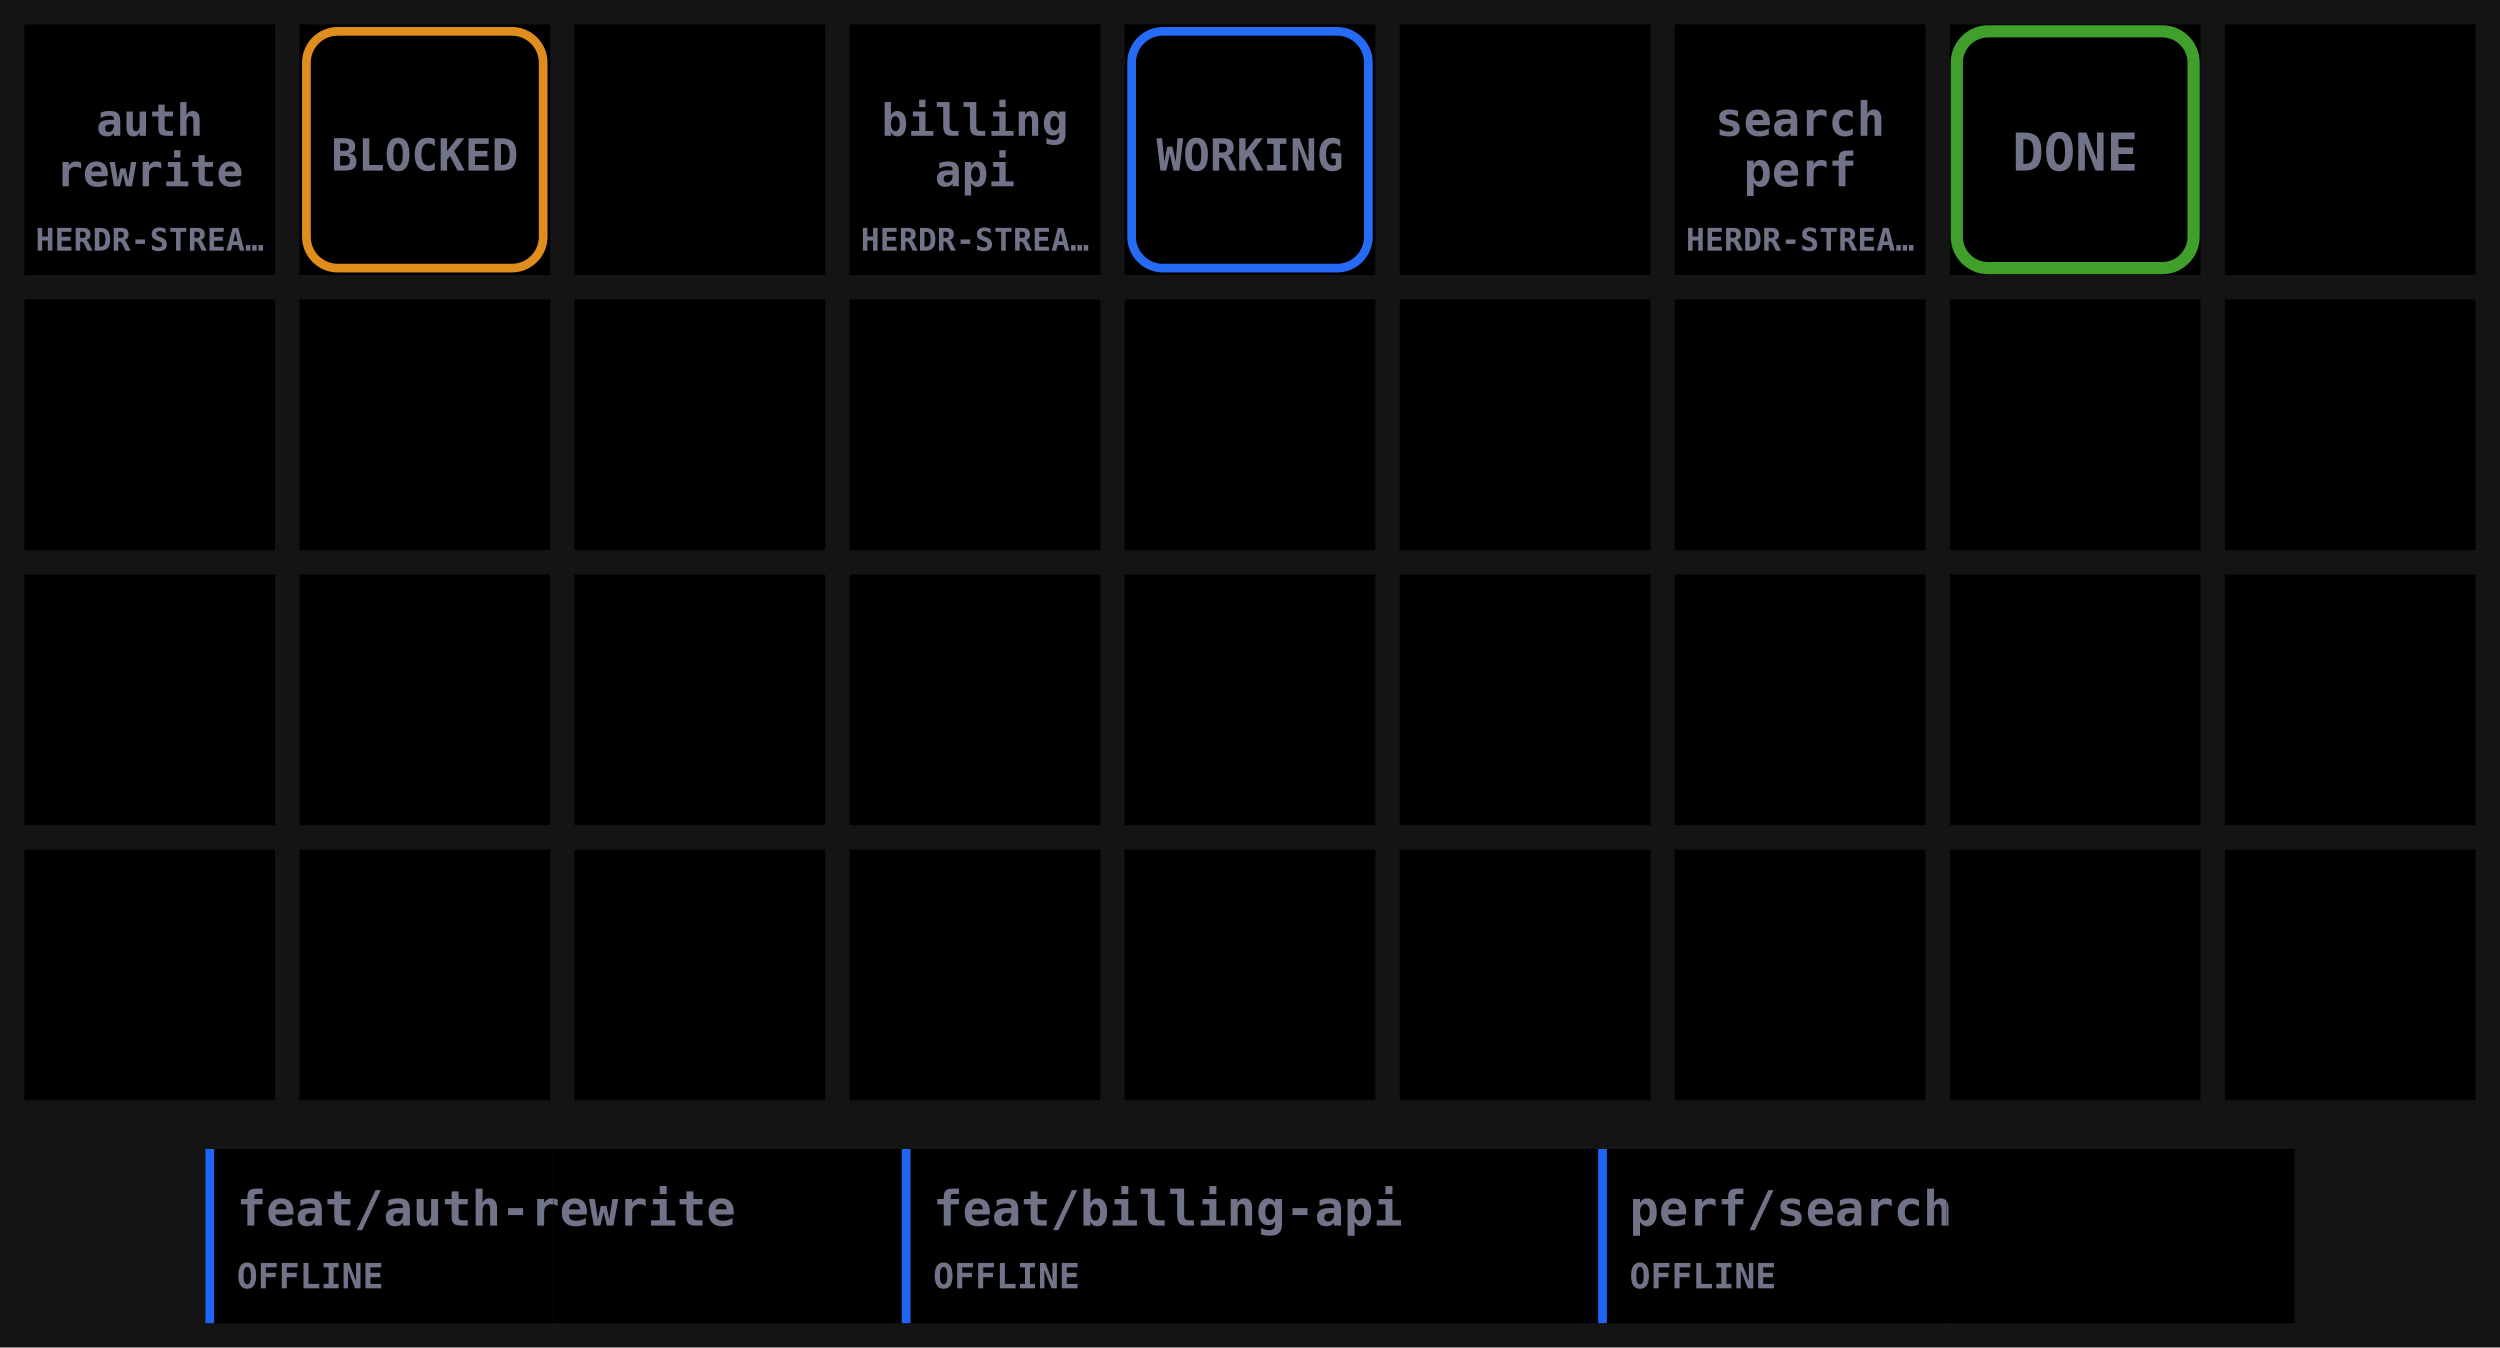
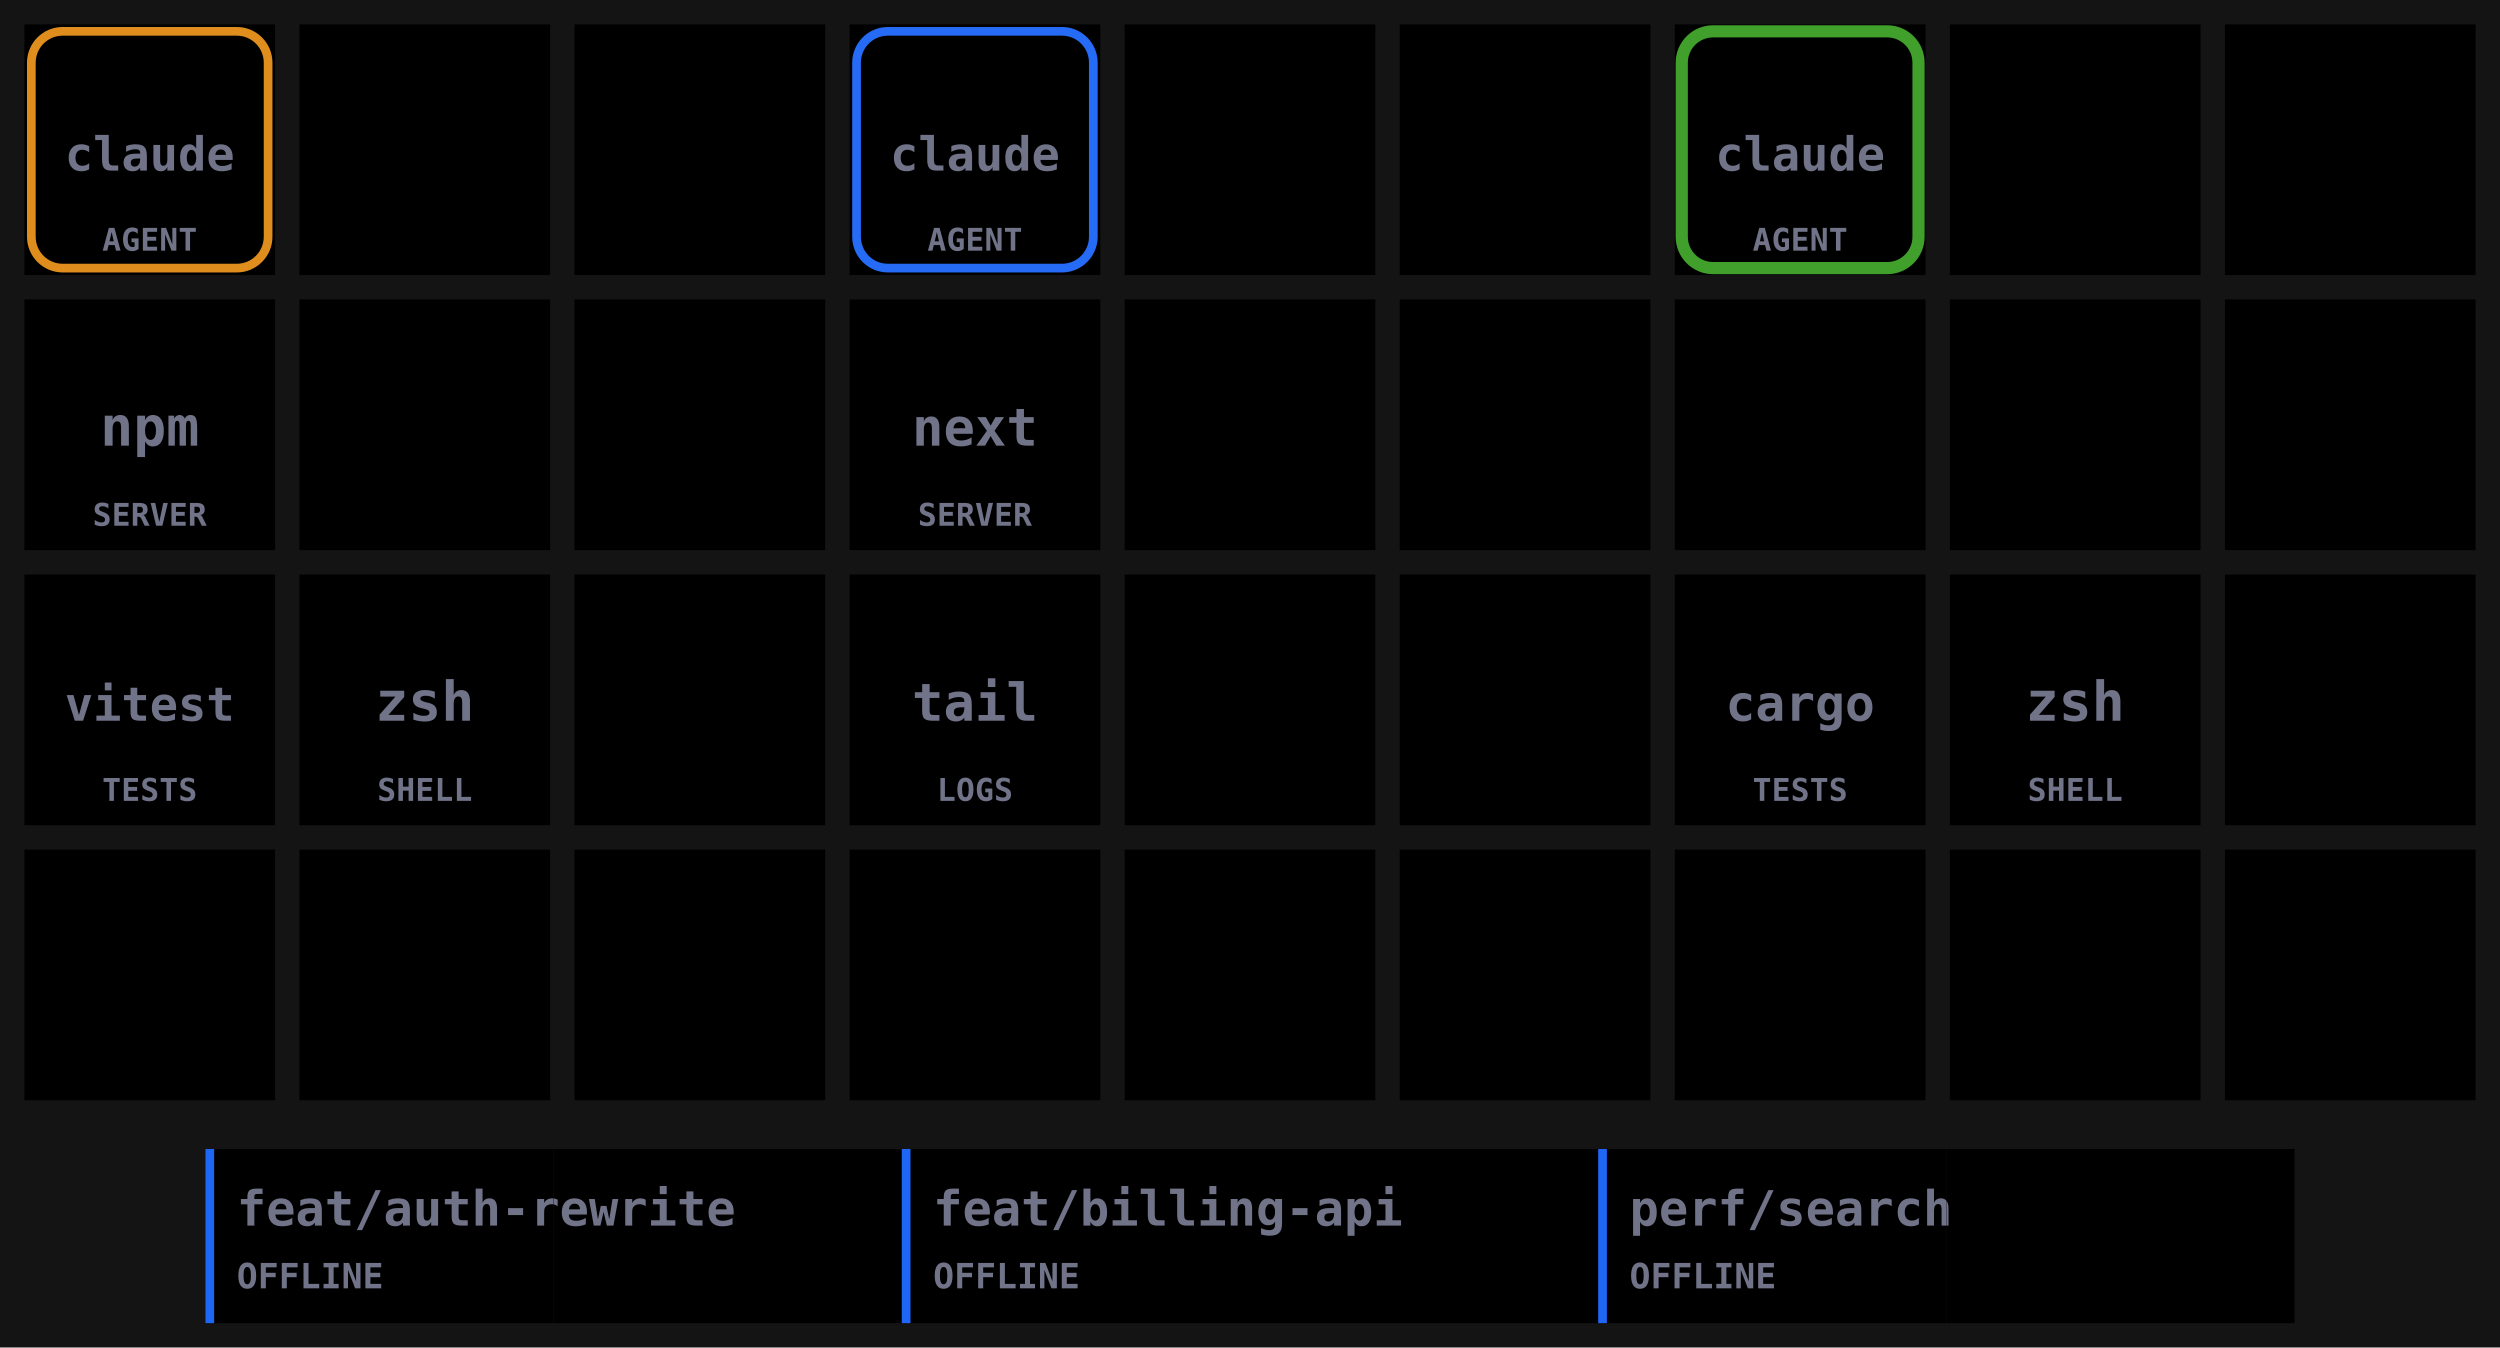
<svg xmlns="http://www.w3.org/2000/svg" width="1436" height="774" viewBox="0 0 1436 774">
  <rect width="1436" height="774" fill="#141414" />
  <svg x="14" y="14" width="144" height="144" viewBox="0 0 144 144">
    <rect width="144" height="144" fill="#000000" />
-     <text x="72" y="64" font-family="Consolas" font-weight="700" font-size="25.5" fill="rgb(113 115 136)" text-anchor="middle">auth</text>
-     <text x="72" y="93" font-family="Consolas" font-weight="700" font-size="25.5" fill="rgb(113 115 136)" text-anchor="middle">rewrite</text>
-     <text x="72" y="130" font-family="Consolas" font-weight="700" font-size="18" fill="rgb(113 116 137)" text-anchor="middle" letter-spacing=".1">HERDR-STREA…</text>
+     <rect x="4" y="4" width="136" height="136" rx="18" fill="none" stroke="rgb(223 142 29)" stroke-width="5" />
+     <text x="72" y="84" font-family="Consolas" font-weight="700" font-size="27" fill="rgb(113 115 136)" text-anchor="middle">claude</text>
+     <text x="72" y="130" font-family="Consolas" font-weight="700" font-size="18" fill="rgb(113 116 137)" text-anchor="middle" letter-spacing=".1">AGENT</text>
  </svg>
  <svg x="172" y="14" width="144" height="144" viewBox="0 0 144 144">
    <rect width="144" height="144" fill="#000000" />
-     <rect x="4" y="4" width="136" height="136" rx="18" fill="none" stroke="rgb(223 142 29)" stroke-width="5" />
-     <text x="72" y="84" font-family="Consolas" font-weight="700" font-size="25.5" fill="rgb(113 115 136)" text-anchor="middle">BLOCKED</text>
  </svg>
  <svg x="330" y="14" width="144" height="144" viewBox="0 0 144 144">
    <rect width="144" height="144" fill="#000000" />
  </svg>
  <svg x="488" y="14" width="144" height="144" viewBox="0 0 144 144">
    <rect width="144" height="144" fill="#000000" />
-     <text x="72" y="64" font-family="Consolas" font-weight="700" font-size="25.5" fill="rgb(113 115 136)" text-anchor="middle">billing</text>
-     <text x="72" y="93" font-family="Consolas" font-weight="700" font-size="25.5" fill="rgb(113 115 136)" text-anchor="middle">api</text>
-     <text x="72" y="130" font-family="Consolas" font-weight="700" font-size="18" fill="rgb(113 116 137)" text-anchor="middle" letter-spacing=".1">HERDR-STREA…</text>
+     <rect x="4" y="4" width="136" height="136" rx="18" fill="none" stroke="rgb(37 107 245)" stroke-width="5" />
+     <text x="72" y="84" font-family="Consolas" font-weight="700" font-size="27" fill="rgb(113 115 136)" text-anchor="middle">claude</text>
+     <text x="72" y="130" font-family="Consolas" font-weight="700" font-size="18" fill="rgb(113 116 137)" text-anchor="middle" letter-spacing=".1">AGENT</text>
  </svg>
  <svg x="646" y="14" width="144" height="144" viewBox="0 0 144 144">
    <rect width="144" height="144" fill="#000000" />
-     <rect x="4" y="4" width="136" height="136" rx="18" fill="none" stroke="rgb(37 107 245)" stroke-width="5" />
-     <text x="72" y="84" font-family="Consolas" font-weight="700" font-size="25.5" fill="rgb(113 115 136)" text-anchor="middle">WORKING</text>
  </svg>
  <svg x="804" y="14" width="144" height="144" viewBox="0 0 144 144">
    <rect width="144" height="144" fill="#000000" />
  </svg>
  <svg x="962" y="14" width="144" height="144" viewBox="0 0 144 144">
    <rect width="144" height="144" fill="#000000" />
-     <text x="72" y="64" font-family="Consolas" font-weight="700" font-size="27" fill="rgb(113 115 136)" text-anchor="middle">search</text>
-     <text x="72" y="93" font-family="Consolas" font-weight="700" font-size="27" fill="rgb(113 115 136)" text-anchor="middle">perf</text>
-     <text x="72" y="130" font-family="Consolas" font-weight="700" font-size="18" fill="rgb(113 116 137)" text-anchor="middle" letter-spacing=".1">HERDR-STREA…</text>
+     <rect x="4" y="4" width="136" height="136" rx="18" fill="none" stroke="rgb(64 160 43)" stroke-width="7" />
+     <text x="72" y="84" font-family="Consolas" font-weight="700" font-size="27" fill="rgb(113 115 136)" text-anchor="middle">claude</text>
+     <text x="72" y="130" font-family="Consolas" font-weight="700" font-size="18" fill="rgb(113 116 137)" text-anchor="middle" letter-spacing=".1">AGENT</text>
  </svg>
  <svg x="1120" y="14" width="144" height="144" viewBox="0 0 144 144">
    <rect width="144" height="144" fill="#000000" />
-     <rect x="4" y="4" width="136" height="136" rx="18" fill="none" stroke="rgb(64 160 43)" stroke-width="7" />
-     <text x="72" y="84" font-family="Consolas" font-weight="700" font-size="30" fill="rgb(113 115 136)" text-anchor="middle">DONE</text>
  </svg>
  <svg x="1278" y="14" width="144" height="144" viewBox="0 0 144 144">
    <rect width="144" height="144" fill="#000000" />
  </svg>
  <svg x="14" y="172" width="144" height="144" viewBox="0 0 144 144">
    <rect width="144" height="144" fill="#000000" />
+     <text x="72" y="84" font-family="Consolas" font-weight="700" font-size="31.5" fill="rgb(113 115 136)" text-anchor="middle">npm</text>
+     <text x="72" y="130" font-family="Consolas" font-weight="700" font-size="18" fill="rgb(113 116 137)" text-anchor="middle" letter-spacing=".1">SERVER</text>
  </svg>
  <svg x="172" y="172" width="144" height="144" viewBox="0 0 144 144">
    <rect width="144" height="144" fill="#000000" />
  </svg>
  <svg x="330" y="172" width="144" height="144" viewBox="0 0 144 144">
    <rect width="144" height="144" fill="#000000" />
  </svg>
  <svg x="488" y="172" width="144" height="144" viewBox="0 0 144 144">
    <rect width="144" height="144" fill="#000000" />
+     <text x="72" y="84" font-family="Consolas" font-weight="700" font-size="30" fill="rgb(113 115 136)" text-anchor="middle">next</text>
+     <text x="72" y="130" font-family="Consolas" font-weight="700" font-size="18" fill="rgb(113 116 137)" text-anchor="middle" letter-spacing=".1">SERVER</text>
  </svg>
  <svg x="646" y="172" width="144" height="144" viewBox="0 0 144 144">
    <rect width="144" height="144" fill="#000000" />
  </svg>
  <svg x="804" y="172" width="144" height="144" viewBox="0 0 144 144">
    <rect width="144" height="144" fill="#000000" />
  </svg>
  <svg x="962" y="172" width="144" height="144" viewBox="0 0 144 144">
    <rect width="144" height="144" fill="#000000" />
  </svg>
  <svg x="1120" y="172" width="144" height="144" viewBox="0 0 144 144">
    <rect width="144" height="144" fill="#000000" />
  </svg>
  <svg x="1278" y="172" width="144" height="144" viewBox="0 0 144 144">
    <rect width="144" height="144" fill="#000000" />
  </svg>
  <svg x="14" y="330" width="144" height="144" viewBox="0 0 144 144">
    <rect width="144" height="144" fill="#000000" />
+     <text x="72" y="84" font-family="Consolas" font-weight="700" font-size="27" fill="rgb(113 115 136)" text-anchor="middle">vitest</text>
+     <text x="72" y="130" font-family="Consolas" font-weight="700" font-size="18" fill="rgb(113 116 137)" text-anchor="middle" letter-spacing=".1">TESTS</text>
  </svg>
  <svg x="172" y="330" width="144" height="144" viewBox="0 0 144 144">
    <rect width="144" height="144" fill="#000000" />
+     <text x="72" y="84" font-family="Consolas" font-weight="700" font-size="31.5" fill="rgb(113 115 136)" text-anchor="middle">zsh</text>
+     <text x="72" y="130" font-family="Consolas" font-weight="700" font-size="18" fill="rgb(113 116 137)" text-anchor="middle" letter-spacing=".1">SHELL</text>
  </svg>
  <svg x="330" y="330" width="144" height="144" viewBox="0 0 144 144">
    <rect width="144" height="144" fill="#000000" />
  </svg>
  <svg x="488" y="330" width="144" height="144" viewBox="0 0 144 144">
    <rect width="144" height="144" fill="#000000" />
+     <text x="72" y="84" font-family="Consolas" font-weight="700" font-size="30" fill="rgb(113 115 136)" text-anchor="middle">tail</text>
+     <text x="72" y="130" font-family="Consolas" font-weight="700" font-size="18" fill="rgb(113 116 137)" text-anchor="middle" letter-spacing=".1">LOGS</text>
  </svg>
  <svg x="646" y="330" width="144" height="144" viewBox="0 0 144 144">
    <rect width="144" height="144" fill="#000000" />
  </svg>
  <svg x="804" y="330" width="144" height="144" viewBox="0 0 144 144">
    <rect width="144" height="144" fill="#000000" />
  </svg>
  <svg x="962" y="330" width="144" height="144" viewBox="0 0 144 144">
    <rect width="144" height="144" fill="#000000" />
+     <text x="72" y="84" font-family="Consolas" font-weight="700" font-size="28.5" fill="rgb(113 115 136)" text-anchor="middle">cargo</text>
+     <text x="72" y="130" font-family="Consolas" font-weight="700" font-size="18" fill="rgb(113 116 137)" text-anchor="middle" letter-spacing=".1">TESTS</text>
  </svg>
  <svg x="1120" y="330" width="144" height="144" viewBox="0 0 144 144">
    <rect width="144" height="144" fill="#000000" />
+     <text x="72" y="84" font-family="Consolas" font-weight="700" font-size="31.5" fill="rgb(113 115 136)" text-anchor="middle">zsh</text>
+     <text x="72" y="130" font-family="Consolas" font-weight="700" font-size="18" fill="rgb(113 116 137)" text-anchor="middle" letter-spacing=".1">SHELL</text>
  </svg>
  <svg x="1278" y="330" width="144" height="144" viewBox="0 0 144 144">
    <rect width="144" height="144" fill="#000000" />
  </svg>
  <svg x="14" y="488" width="144" height="144" viewBox="0 0 144 144">
    <rect width="144" height="144" fill="#000000" />
  </svg>
  <svg x="172" y="488" width="144" height="144" viewBox="0 0 144 144">
    <rect width="144" height="144" fill="#000000" />
  </svg>
  <svg x="330" y="488" width="144" height="144" viewBox="0 0 144 144">
    <rect width="144" height="144" fill="#000000" />
  </svg>
  <svg x="488" y="488" width="144" height="144" viewBox="0 0 144 144">
    <rect width="144" height="144" fill="#000000" />
  </svg>
  <svg x="646" y="488" width="144" height="144" viewBox="0 0 144 144">
    <rect width="144" height="144" fill="#000000" />
  </svg>
  <svg x="804" y="488" width="144" height="144" viewBox="0 0 144 144">
    <rect width="144" height="144" fill="#000000" />
  </svg>
  <svg x="962" y="488" width="144" height="144" viewBox="0 0 144 144">
    <rect width="144" height="144" fill="#000000" />
  </svg>
  <svg x="1120" y="488" width="144" height="144" viewBox="0 0 144 144">
    <rect width="144" height="144" fill="#000000" />
  </svg>
  <svg x="1278" y="488" width="144" height="144" viewBox="0 0 144 144">
    <rect width="144" height="144" fill="#000000" />
  </svg>
  <svg x="118" y="660" width="200" height="100" viewBox="0 0 200 100">
    <rect width="1200" height="100" fill="#000000" />
    <rect x="0" y="0" width="5" height="100" fill="rgb(30 102 245)" />
    <text x="18" y="44" font-family="Consolas" font-weight="700" font-size="28" fill="rgb(113 115 136)">feat/auth-rewrite</text>
    <text x="18" y="80" font-family="Consolas" font-weight="700" font-size="20" fill="rgb(113 116 137)">OFFLINE</text>
  </svg>
  <svg x="318" y="660" width="200" height="100" viewBox="200 0 200 100">
    <rect width="1200" height="100" fill="#000000" />
    <rect x="0" y="0" width="5" height="100" fill="rgb(30 102 245)" />
    <text x="18" y="44" font-family="Consolas" font-weight="700" font-size="28" fill="rgb(113 115 136)">feat/auth-rewrite</text>
    <text x="18" y="80" font-family="Consolas" font-weight="700" font-size="20" fill="rgb(113 116 137)">OFFLINE</text>
  </svg>
  <svg x="518" y="660" width="200" height="100" viewBox="400 0 200 100">
    <rect width="1200" height="100" fill="#000000" />
    <rect x="400" y="0" width="5" height="100" fill="rgb(30 102 245)" />
    <text x="418" y="44" font-family="Consolas" font-weight="700" font-size="28" fill="rgb(113 115 136)">feat/billing-api</text>
    <text x="418" y="80" font-family="Consolas" font-weight="700" font-size="20" fill="rgb(113 116 137)">OFFLINE</text>
  </svg>
  <svg x="718" y="660" width="200" height="100" viewBox="600 0 200 100">
    <rect width="1200" height="100" fill="#000000" />
    <rect x="400" y="0" width="5" height="100" fill="rgb(30 102 245)" />
    <text x="418" y="44" font-family="Consolas" font-weight="700" font-size="28" fill="rgb(113 115 136)">feat/billing-api</text>
    <text x="418" y="80" font-family="Consolas" font-weight="700" font-size="20" fill="rgb(113 116 137)">OFFLINE</text>
  </svg>
  <svg x="918" y="660" width="200" height="100" viewBox="800 0 200 100">
    <rect width="1200" height="100" fill="#000000" />
    <rect x="800" y="0" width="5" height="100" fill="rgb(30 102 245)" />
    <text x="818" y="44" font-family="Consolas" font-weight="700" font-size="28" fill="rgb(113 115 136)">perf/search</text>
    <text x="818" y="80" font-family="Consolas" font-weight="700" font-size="20" fill="rgb(113 116 137)">OFFLINE</text>
  </svg>
  <svg x="1118" y="660" width="200" height="100" viewBox="1000 0 200 100">
    <rect width="1200" height="100" fill="#000000" />
    <rect x="800" y="0" width="5" height="100" fill="rgb(30 102 245)" />
    <text x="818" y="44" font-family="Consolas" font-weight="700" font-size="28" fill="rgb(113 115 136)">perf/search</text>
    <text x="818" y="80" font-family="Consolas" font-weight="700" font-size="20" fill="rgb(113 116 137)">OFFLINE</text>
  </svg>
</svg>
